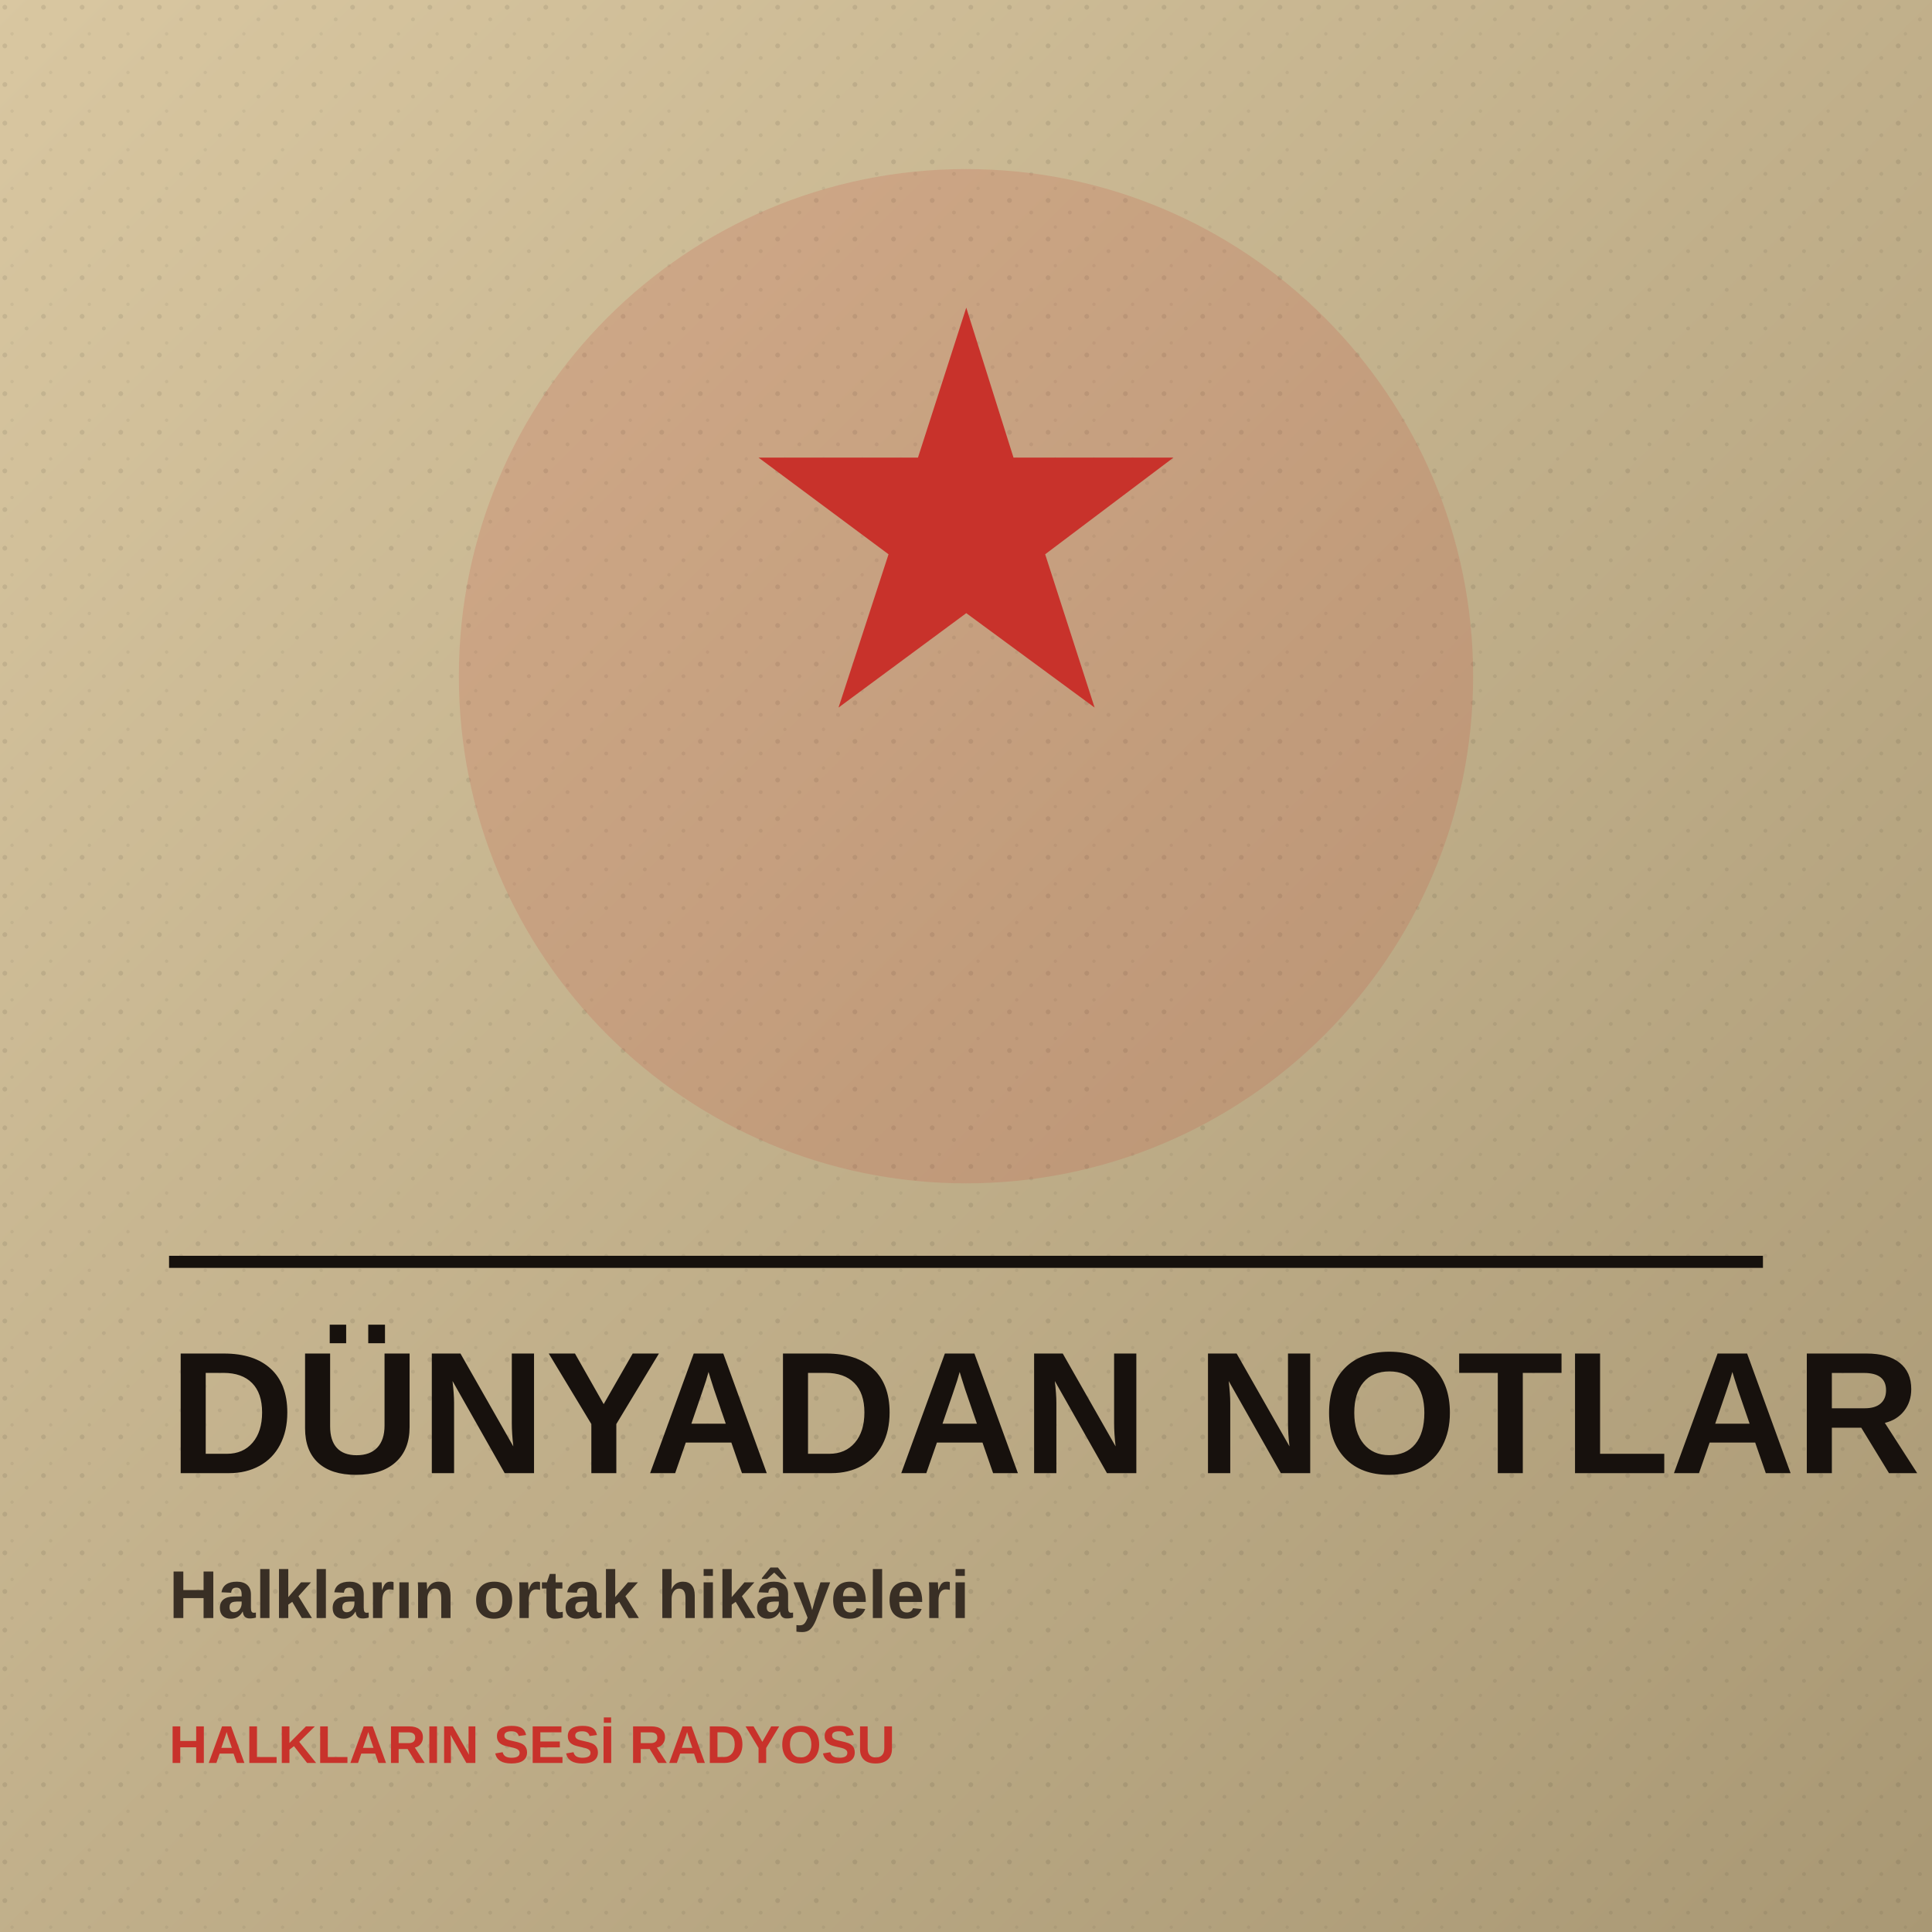
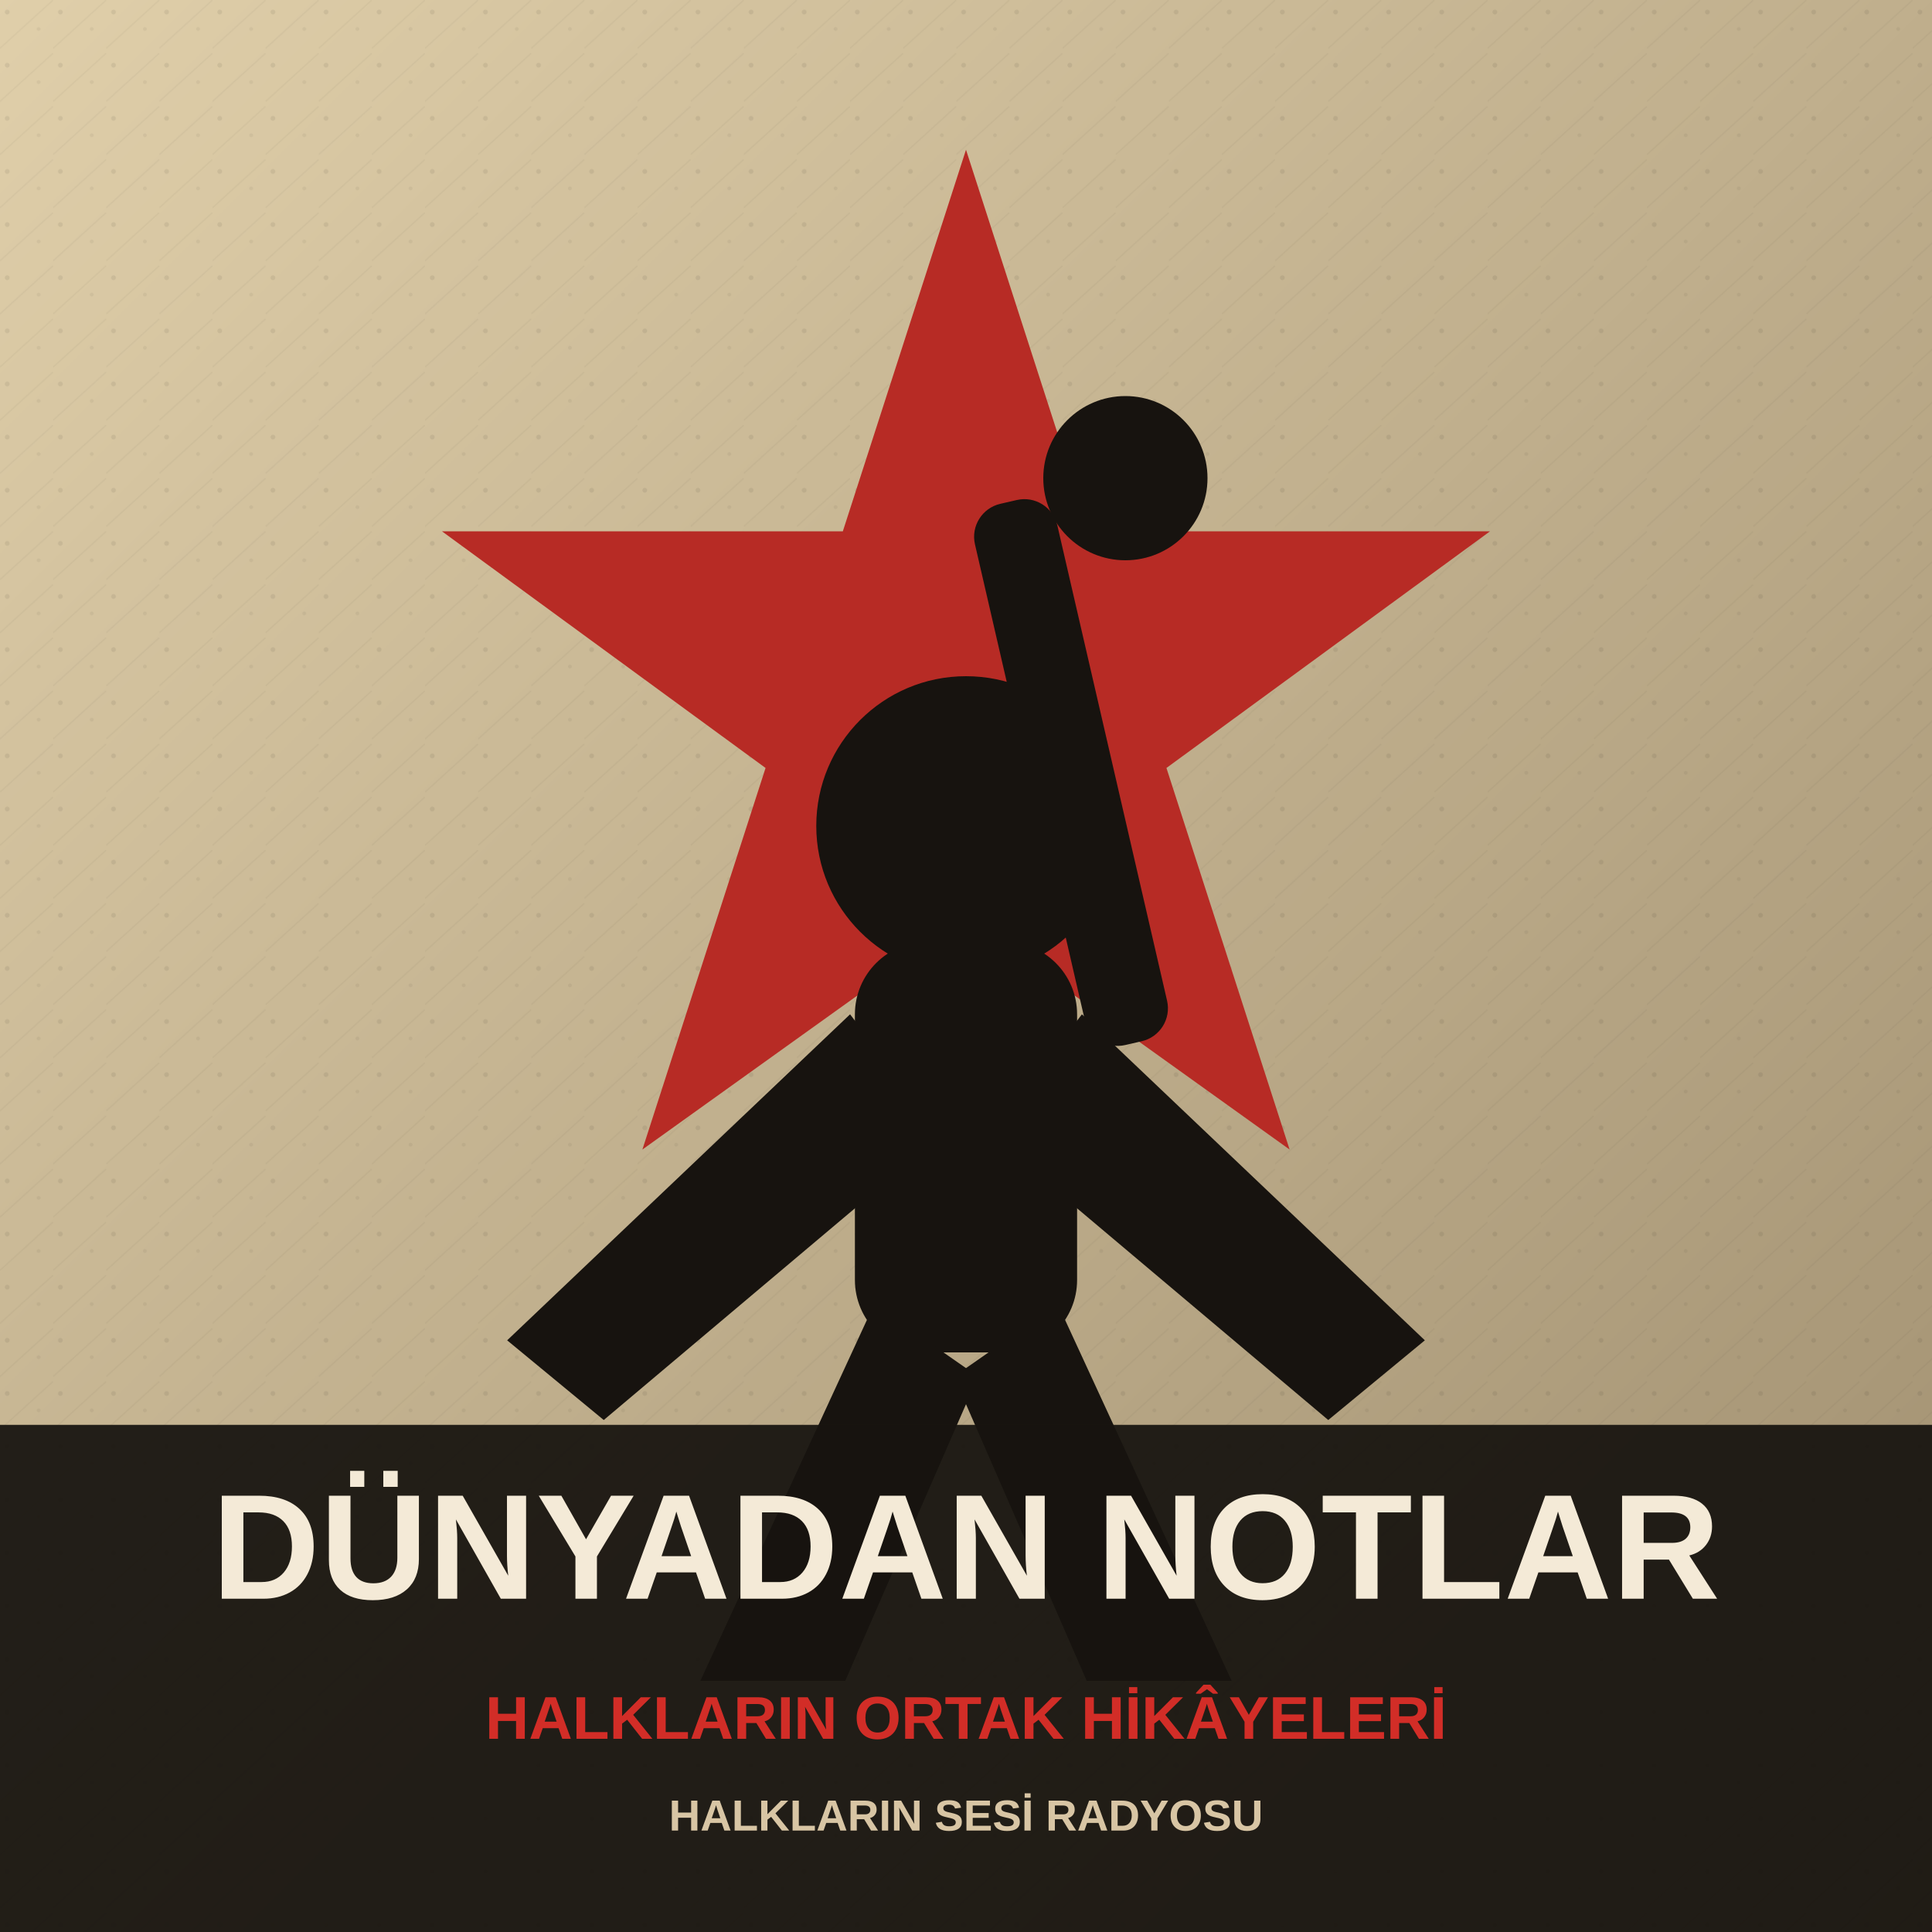
<svg xmlns="http://www.w3.org/2000/svg" viewBox="0 0 800 800">
  <defs>
-     <linearGradient id="bg" x1="0" y1="0" x2="1" y2="1">
-       <stop offset="0" stop-color="#d9c7a1" />
-       <stop offset="1" stop-color="#a99874" />
+     <linearGradient id="paper" x1="0" y1="0" x2="1" y2="1">
+       <stop offset="0" stop-color="#e0cfaa" />
+       <stop offset="1" stop-color="#9f8e6f" />
    </linearGradient>
-     <pattern id="grain" width="16" height="16" patternUnits="userSpaceOnUse">
-       <circle cx="2" cy="3" r="1" fill="#000" opacity=".08" />
-       <circle cx="11" cy="8" r=".8" fill="#000" opacity=".06" />
-       <circle cx="5" cy="14" r=".7" fill="#000" opacity=".05" />
+     <pattern id="grain" width="22" height="22" patternUnits="userSpaceOnUse">
+       <circle cx="3" cy="5" r="1" fill="#000" opacity=".07" />
+       <circle cx="16" cy="12" r=".8" fill="#000" opacity=".05" />
+       <path d="M0 20L22 0" stroke="#000" stroke-width=".6" opacity=".035" />
    </pattern>
  </defs>
-   <rect width="800" height="800" fill="url(#bg)" />
+   <rect width="800" height="800" fill="url(#paper)" />
  <rect width="800" height="800" fill="url(#grain)" />
-   <circle cx="400" cy="280" r="210" fill="#c8322b" opacity=".15" />
-   <text x="400" y="290" text-anchor="middle" font-size="230" fill="#c8322b">★</text>
-   <rect x="70" y="520" width="660" height="5" fill="#16110d" />
-   <text x="70" y="610" font-family="Arial, sans-serif" font-size="72" font-weight="900" fill="#17110d">DÜNYADAN NOTLAR</text>
-   <text x="70" y="670" font-family="Arial, sans-serif" font-size="28" font-weight="700" fill="#392f25">Halkların ortak hikâyeleri</text>
-   <text x="70" y="730" font-family="Arial, sans-serif" font-size="22" font-weight="700" fill="#c8322b">HALKLARIN SESİ RADYOSU</text>
+   <polygon points="400,62 451,220 617,220 483,318 534,476 400,380 266,476 317,318 183,220 349,220" fill="#b72b25" />
+   <g fill="#17130f">
+     <circle cx="400" cy="342" r="62" />
+     <rect x="354" y="390" width="92" height="170" rx="30" />
+     <path d="M352 420L210 555L250 588L390 470Z" />
+     <path d="M448 420L590 555L550 588L410 470Z" />
+     <path d="M362 540L290 696H350L405 570Z" />
+     <path d="M438 540L510 696H450L395 570Z" />
+     <rect x="426" y="205" width="35" height="230" rx="14" transform="rotate(-13 443 320)" />
+     <circle cx="466" cy="198" r="34" />
+   </g>
+   <rect x="0" y="590" width="800" height="210" fill="#17130f" opacity=".93" />
+   <text x="400" y="662" text-anchor="middle" font-family="Arial" font-size="62" font-weight="900" fill="#f4ead7">DÜNYADAN NOTLAR</text>
+   <text x="400" y="720" text-anchor="middle" font-family="Arial" font-size="25" font-weight="700" fill="#d22d27">HALKLARIN ORTAK HİKÂYELERİ</text>
+   <text x="400" y="758" text-anchor="middle" font-family="Arial" font-size="18" font-weight="700" fill="#d8c5a4">HALKLARIN SESİ RADYOSU</text>
</svg>
